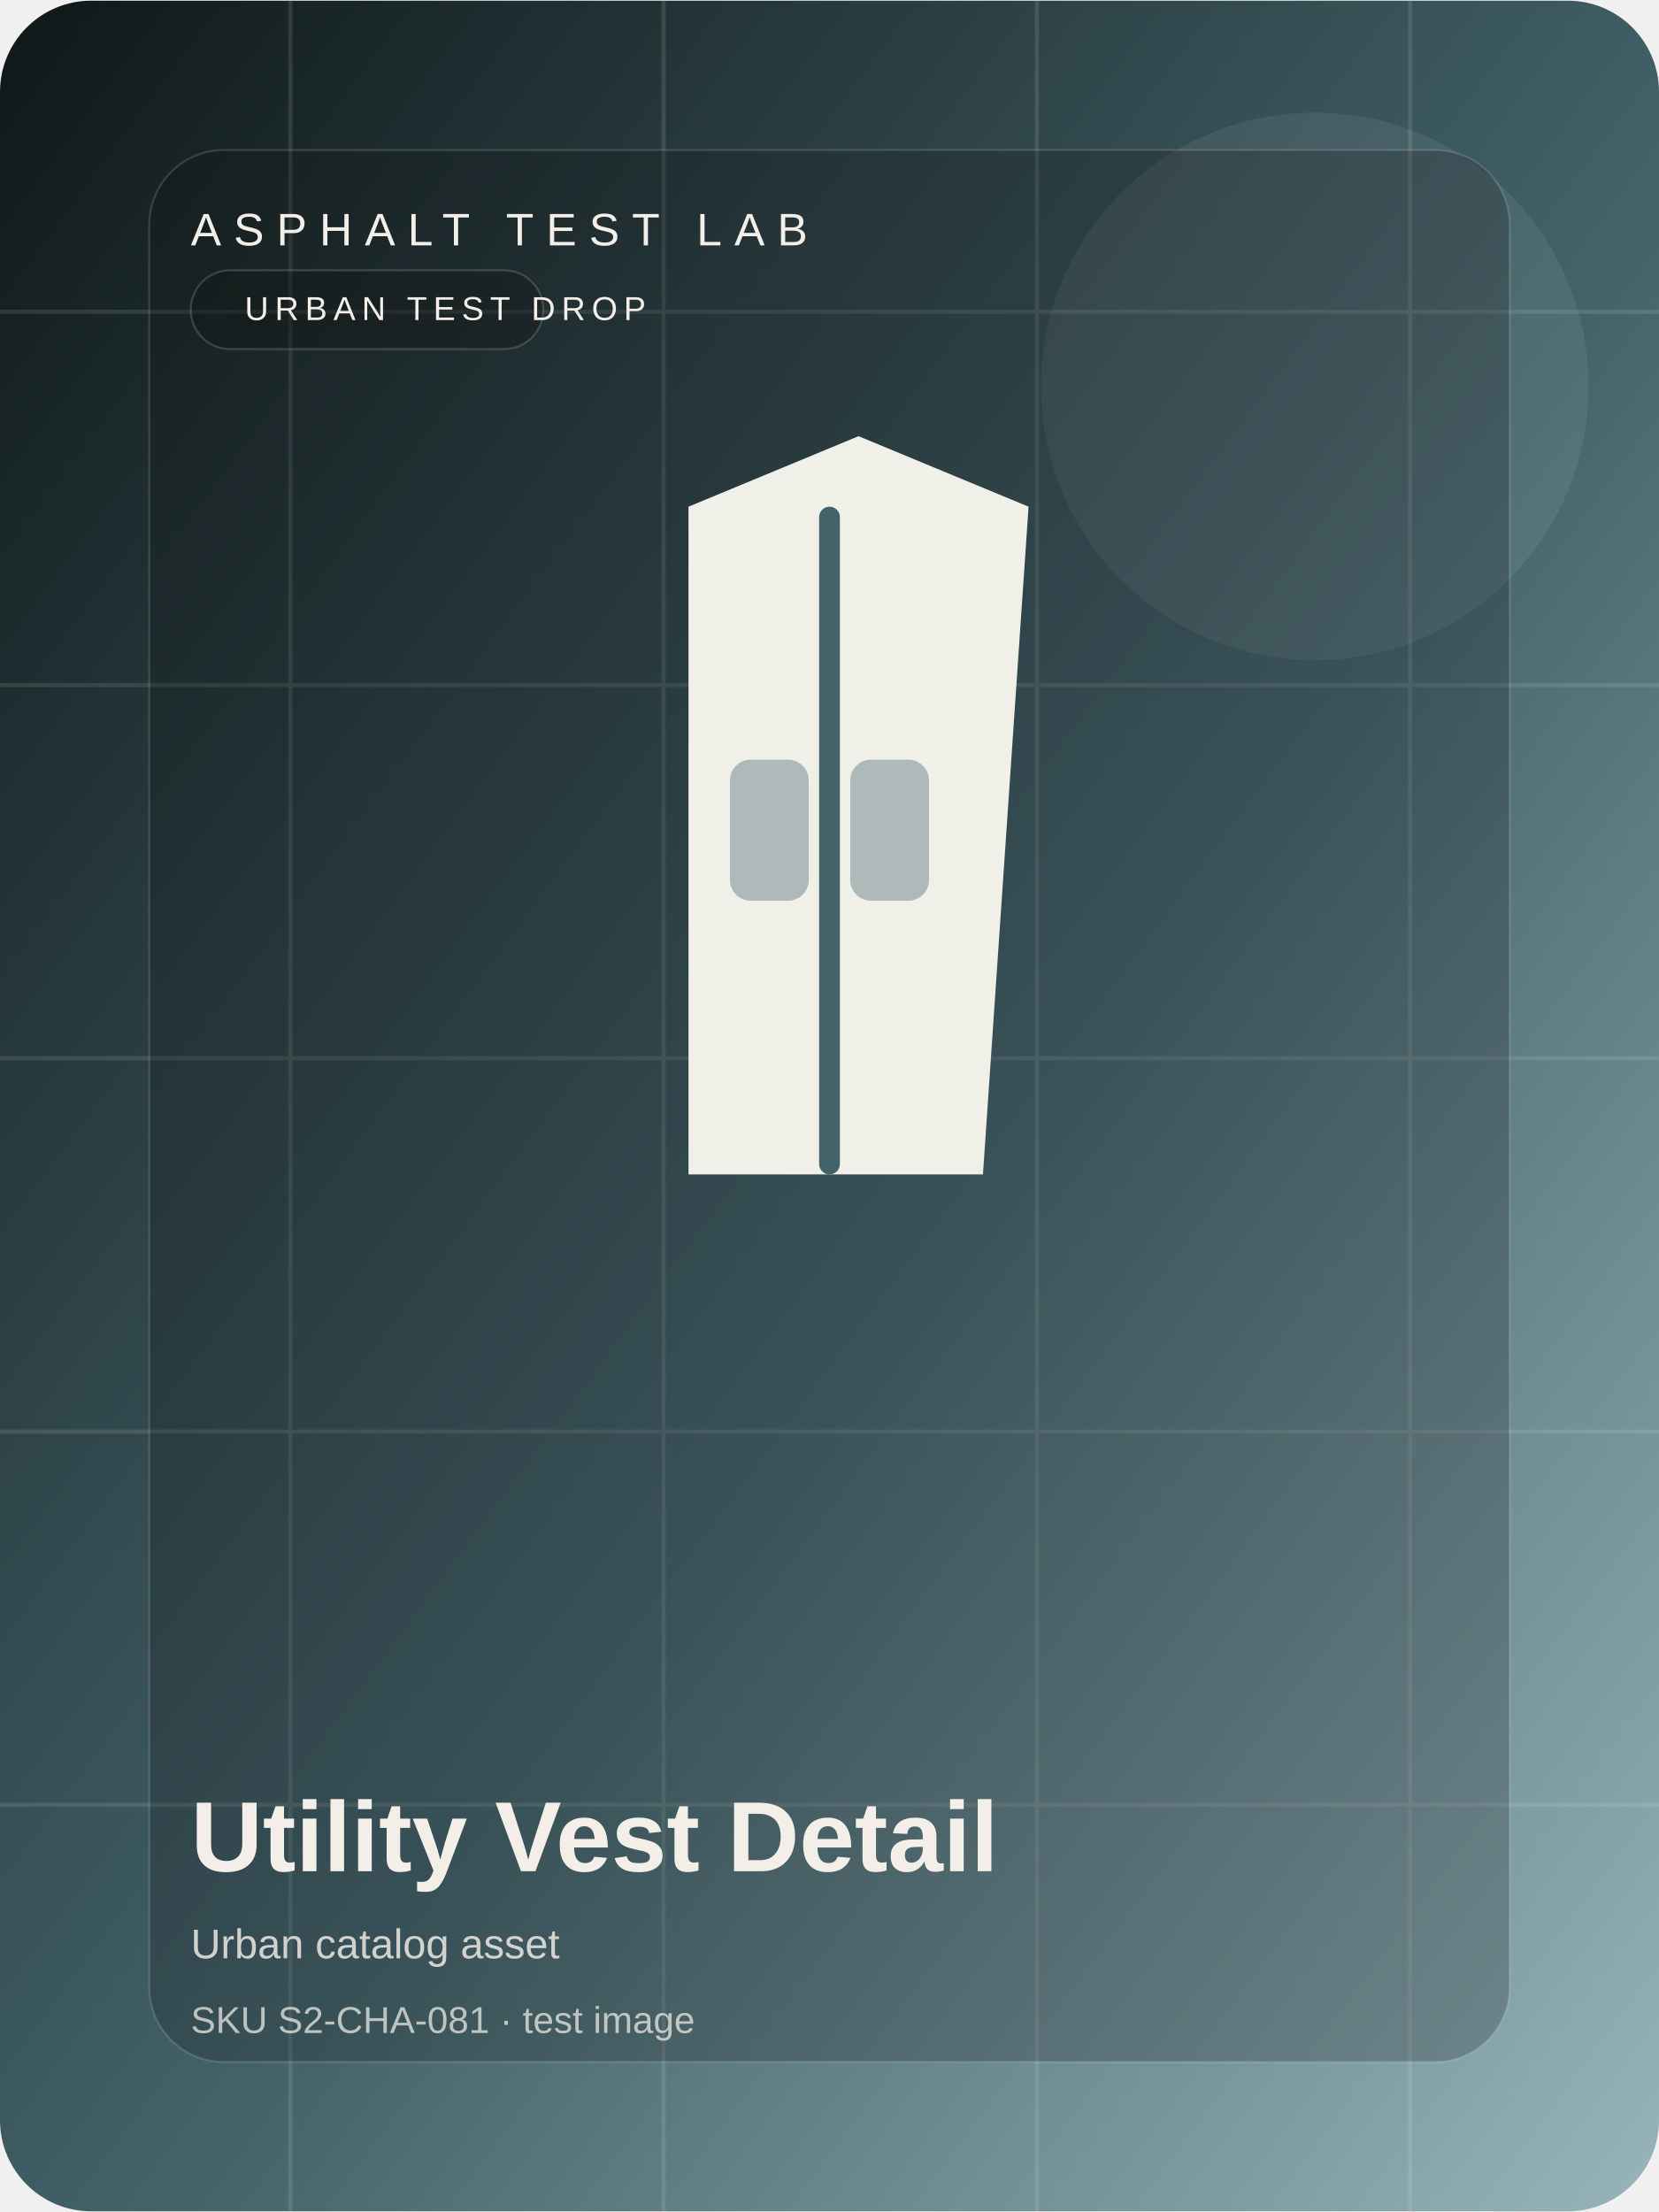
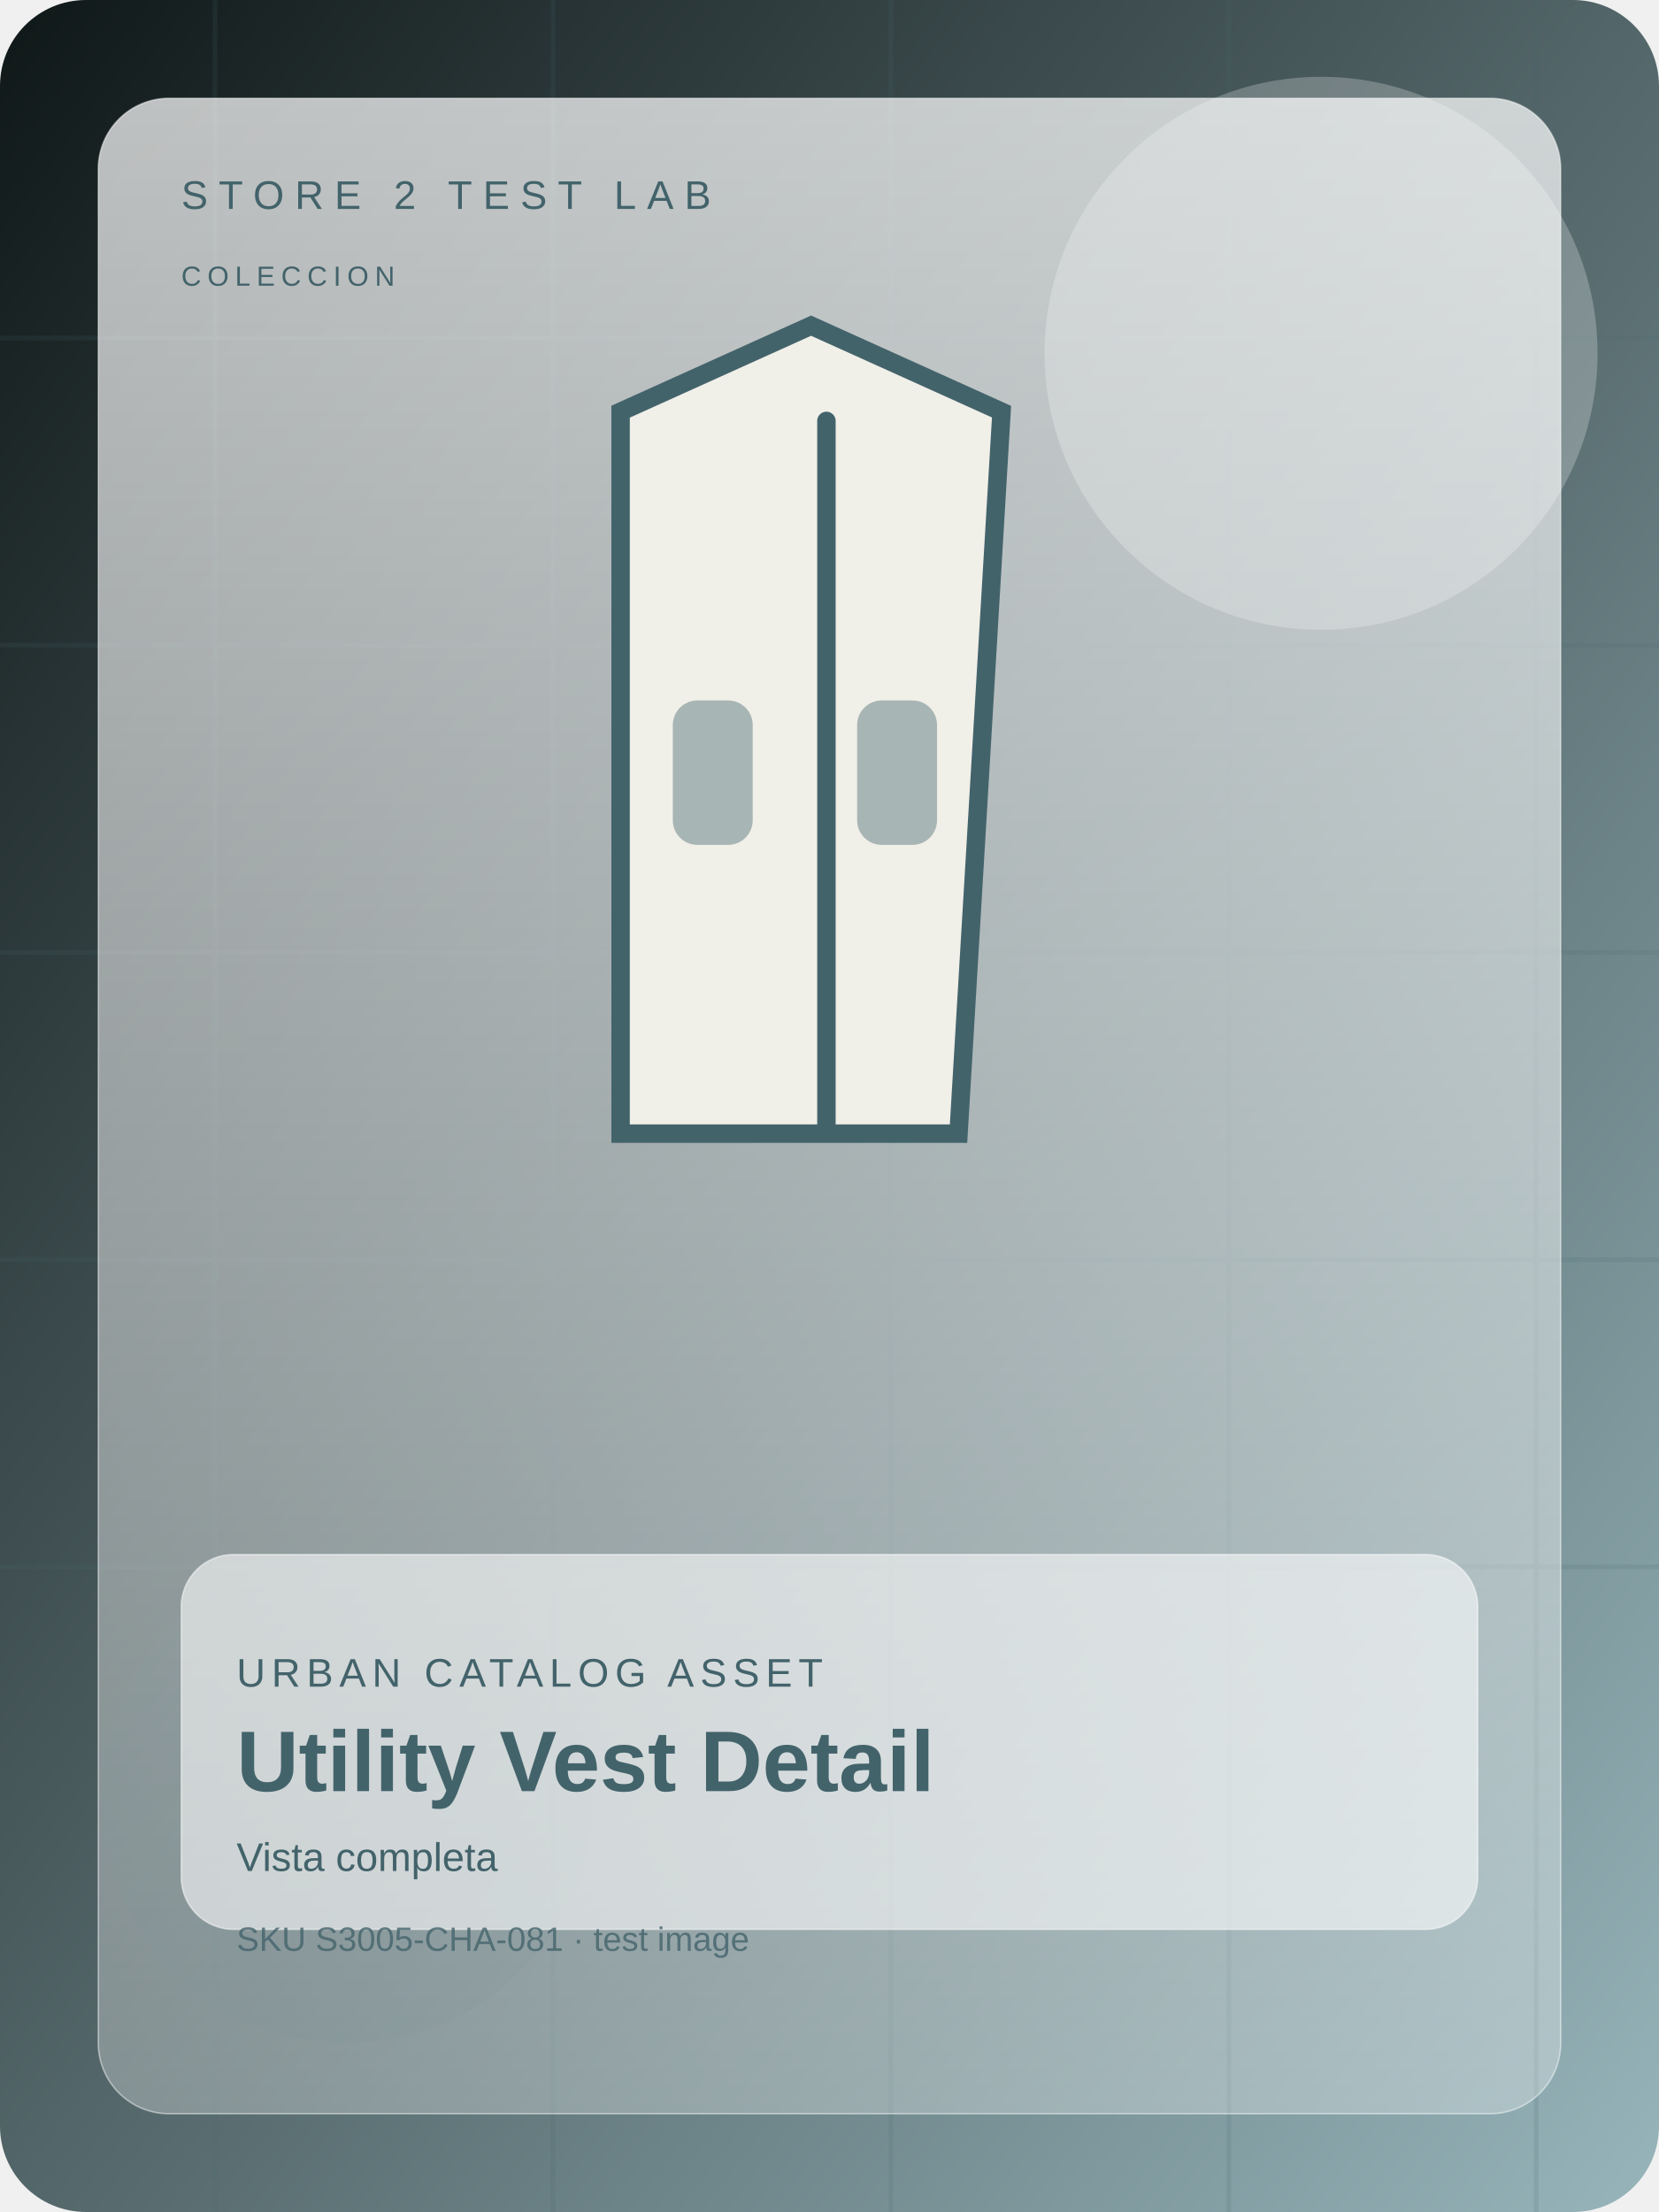
- <svg xmlns="http://www.w3.org/2000/svg" width="1200" height="1600" viewBox="0 0 800 1066" fill="none">
+ <svg xmlns="http://www.w3.org/2000/svg" width="1200" height="1600" viewBox="0 0 1080 1440" fill="none">
  <defs>
    <linearGradient id="bg" x1="0" y1="0" x2="1" y2="1">
      <stop offset="0%" stop-color="#0f1717" />
-       <stop offset="55%" stop-color="#43636b" />
      <stop offset="100%" stop-color="#97b5bb" />
    </linearGradient>
    <linearGradient id="panel" x1="0" y1="0" x2="0" y2="1">
-       <stop offset="0%" stop-color="rgba(255,255,255,0.14)" />
-       <stop offset="100%" stop-color="rgba(255,255,255,0.02)" />
+       <stop offset="0%" stop-color="rgba(255,255,255,0.72)" />
+       <stop offset="100%" stop-color="rgba(255,255,255,0.28)" />
    </linearGradient>
  </defs>
-   <rect width="800" height="1066" rx="44" fill="url(#bg)" />
-   <g opacity="0.12" stroke="#f3eee7" stroke-width="2">
-     <path d="M0 150h800" />
-     <path d="M0 330h800" />
-     <path d="M0 510h800" />
-     <path d="M0 690h800" />
-     <path d="M0 870h800" />
-     <path d="M140 0v1066" />
-     <path d="M320 0v1066" />
-     <path d="M500 0v1066" />
-     <path d="M680 0v1066" />
+   <rect width="1080" height="1440" rx="56" fill="url(#bg)" />
+   <g opacity="0.16" stroke="#43636b" stroke-width="3">
+     <path d="M0 220h1080" />
+     <path d="M0 420h1080" />
+     <path d="M0 620h1080" />
+     <path d="M0 820h1080" />
+     <path d="M0 1020h1080" />
+     <path d="M140 0v1440" />
+     <path d="M360 0v1440" />
+     <path d="M580 0v1440" />
+     <path d="M800 0v1440" />
+     <path d="M1000 0v1440" />
  </g>
-   <circle cx="634" cy="186" r="132" fill="#ffffff" opacity="0.07" />
-   <rect x="72" y="72" width="656" height="922" rx="36" fill="#0f0f0f" fill-opacity="0.22" stroke="rgba(255,255,255,0.14)" />
-   <text x="92" y="118" fill="#f3eee7" font-size="22" font-family="Arial, sans-serif" letter-spacing="6">ASPHALT TEST LAB</text>
-   <text x="92" y="902" fill="#f3eee7" font-size="48" font-weight="700" font-family="Arial, sans-serif">Utility Vest Detail</text>
-   <text x="92" y="944" fill="rgba(243,238,231,0.82)" font-size="20" font-family="Arial, sans-serif">Urban catalog asset</text>
-   <text x="92" y="980" fill="rgba(243,238,231,0.72)" font-size="18" font-family="Arial, sans-serif">SKU S2-CHA-081 · test image</text>
-   <g transform="translate(0 80)">
-     <path d="M332 164l82-34 82 34-22 322H332z" fill="#f0efe8" />
-     <rect x="395" y="164" width="10" height="322" rx="5" fill="#43636b" />
-     <rect x="352" y="286" width="38" height="68" rx="10" fill="#43636b" opacity="0.38" />
-     <rect x="410" y="286" width="38" height="68" rx="10" fill="#43636b" opacity="0.38" />
+   <circle cx="860" cy="230" r="180" fill="#ffffff" opacity="0.24" />
+   <circle cx="226" cy="1170" r="160" fill="#43636b" opacity="0.15" />
+   <rect x="64" y="64" width="952" height="1312" rx="46" fill="url(#panel)" stroke="rgba(255,255,255,0.46)" />
+   <text x="118" y="136" fill="#43636b" font-size="26" font-family="Arial, sans-serif" letter-spacing="7">STORE 2 TEST LAB</text>
+   <text x="118" y="186" fill="#43636b" font-size="18" font-family="Arial, sans-serif" letter-spacing="4">COLECCION</text>
+   <g transform="translate(0 28)">
+     <path d="M404 240l124-56 124 56-28 470H404z" fill="#f0efe8" stroke="#43636b" stroke-width="12" />
+     <rect x="532" y="240" width="12" height="470" rx="6" fill="#43636b" />
+     <rect x="438" y="428" width="52" height="94" rx="16" fill="#43636b" opacity="0.42" />
+     <rect x="558" y="428" width="52" height="94" rx="16" fill="#43636b" opacity="0.42" />
  </g>
-   <rect x="92" y="130" width="170" height="38" rx="19" fill="#111111" fill-opacity="0.32" stroke="rgba(255,255,255,0.16)" />
-   <text x="118" y="154" fill="#f3eee7" font-size="16" font-family="Arial, sans-serif" letter-spacing="3">URBAN TEST DROP</text>
+   <rect x="118" y="1012" width="844" height="244" rx="34" fill="rgba(255,255,255,0.58)" stroke="rgba(255,255,255,0.48)" />
+   <text x="154" y="1098" fill="#43636b" font-size="26" font-family="Arial, sans-serif" letter-spacing="4">URBAN CATALOG ASSET</text>
+   <text x="154" y="1166" fill="#43636b" font-size="56" font-weight="700" font-family="Arial, sans-serif">Utility Vest Detail</text>
+   <text x="154" y="1218" fill="#43636b" font-size="26" font-family="Arial, sans-serif">Vista completa</text>
+   <text x="154" y="1270" fill="#43636b" font-size="22" font-family="Arial, sans-serif" opacity="0.8">SKU S3005-CHA-081 · test image</text>
</svg>
